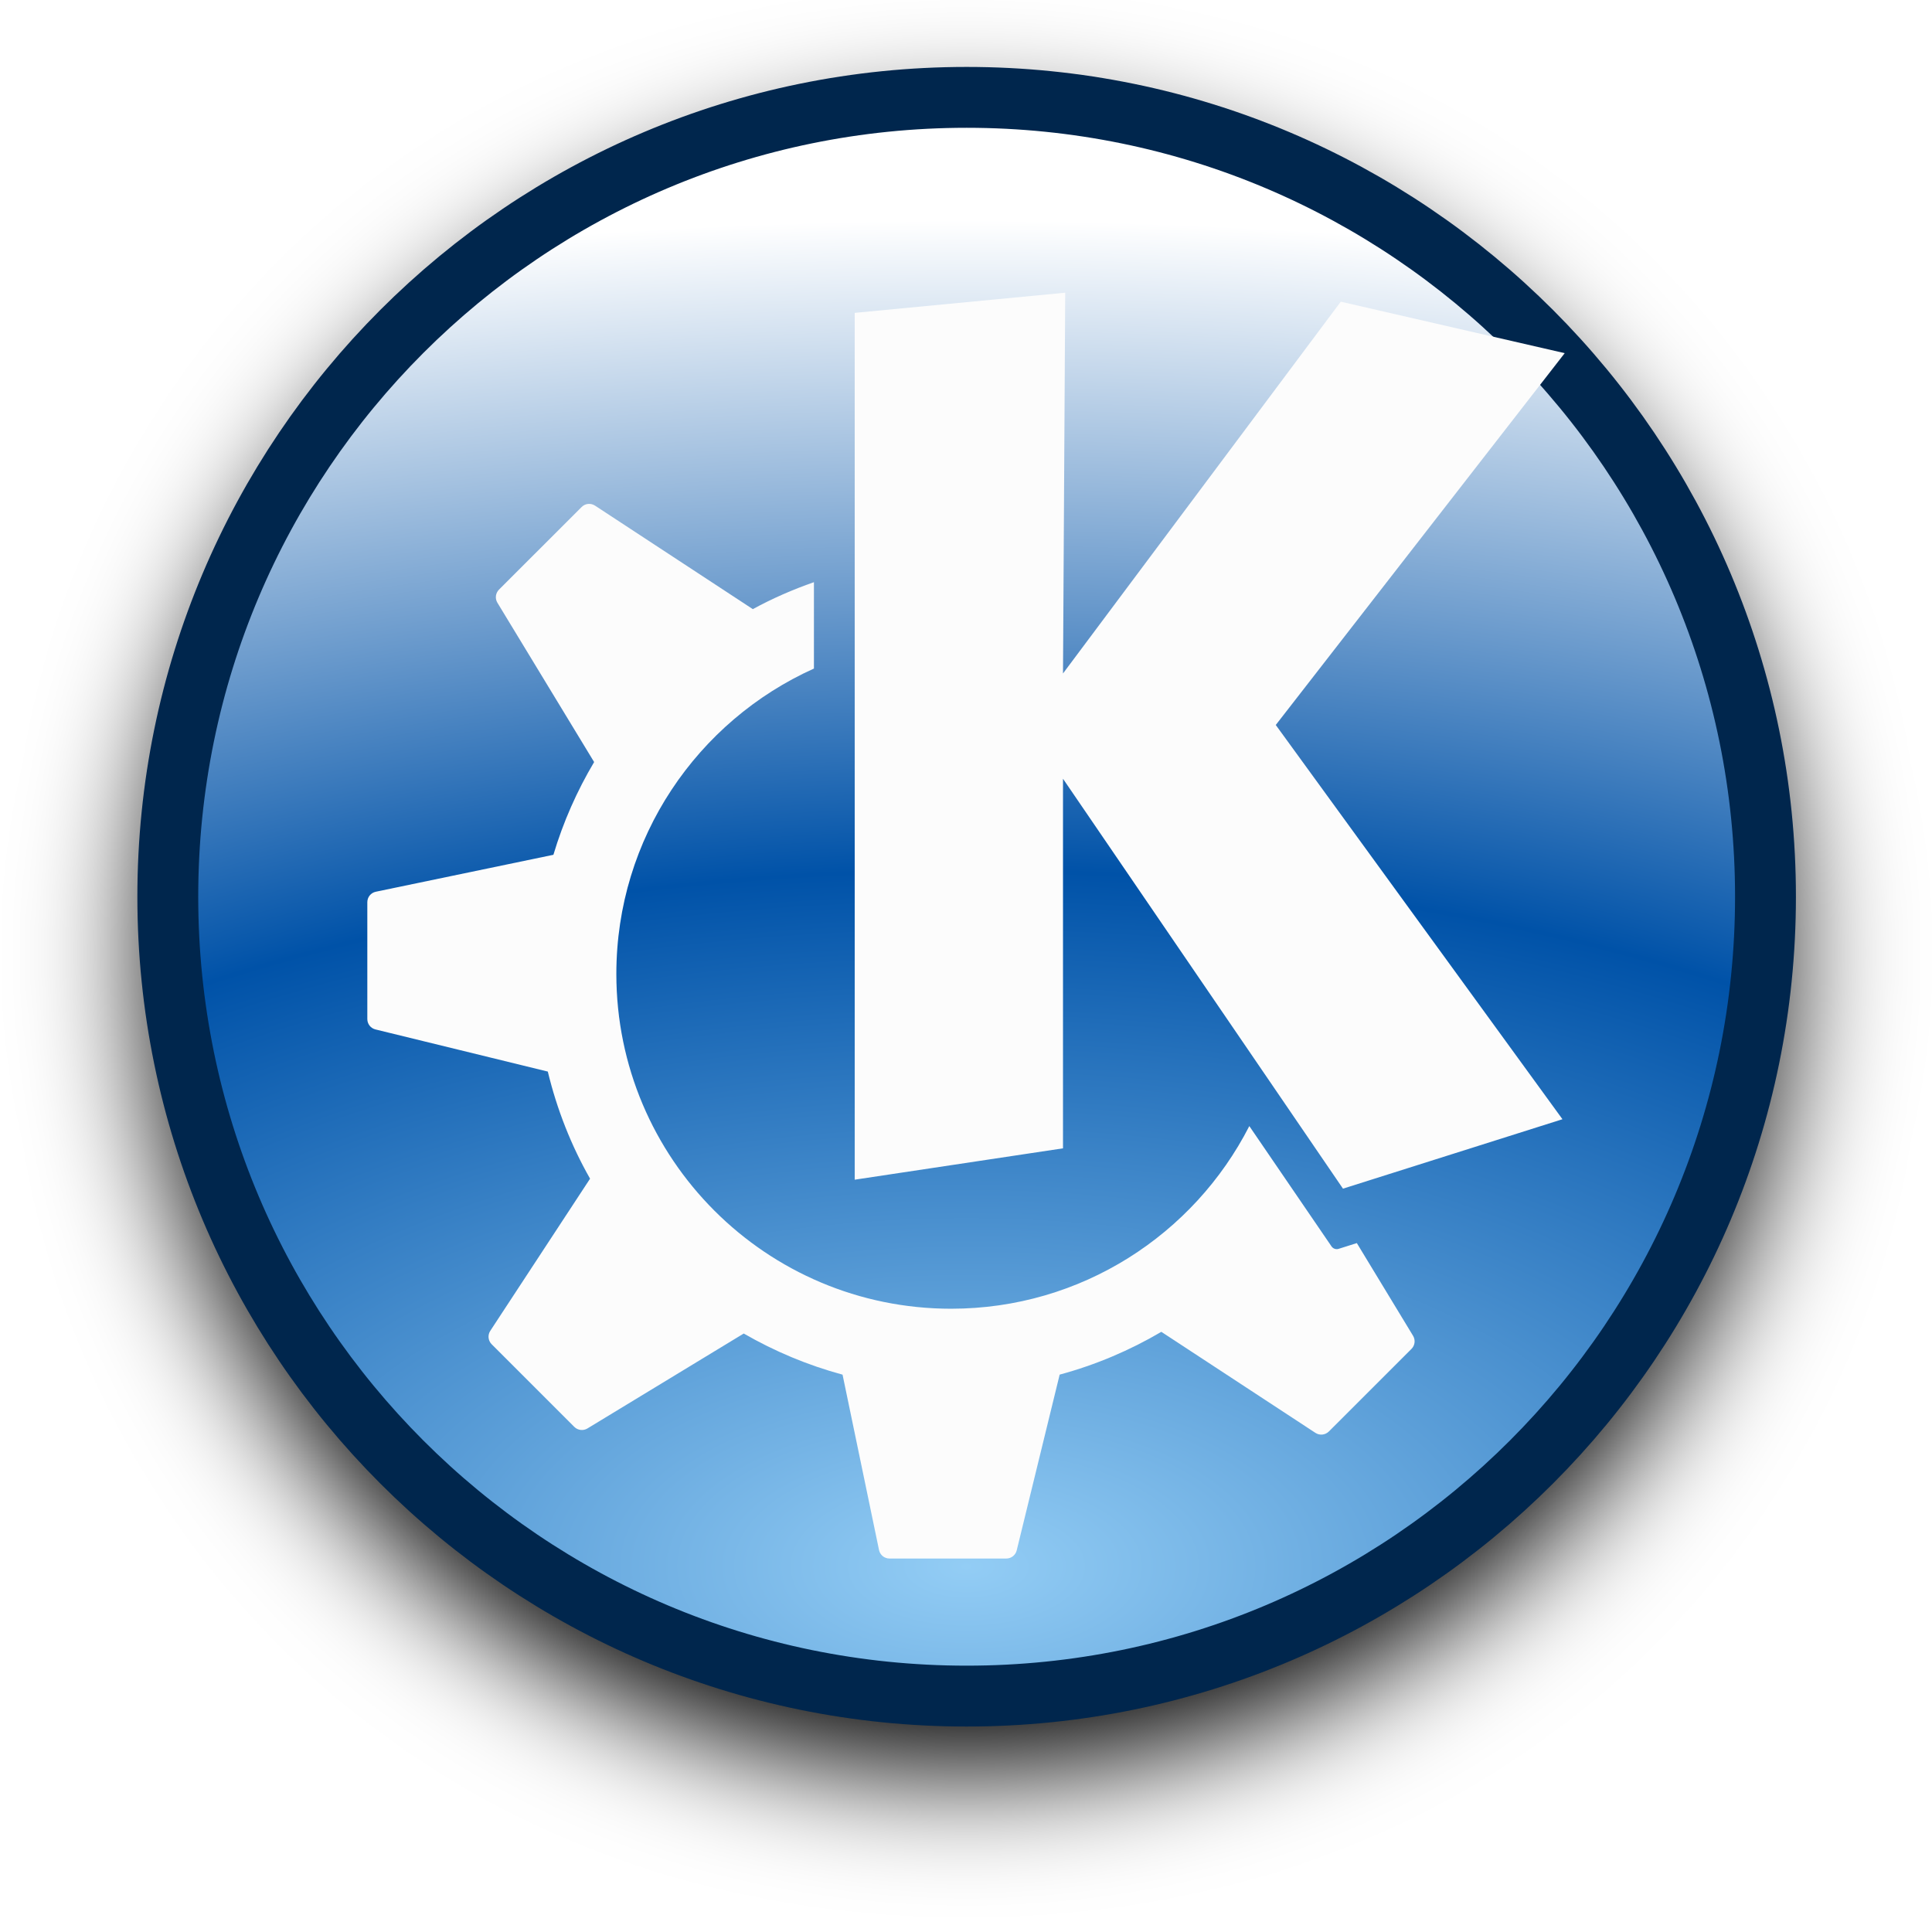
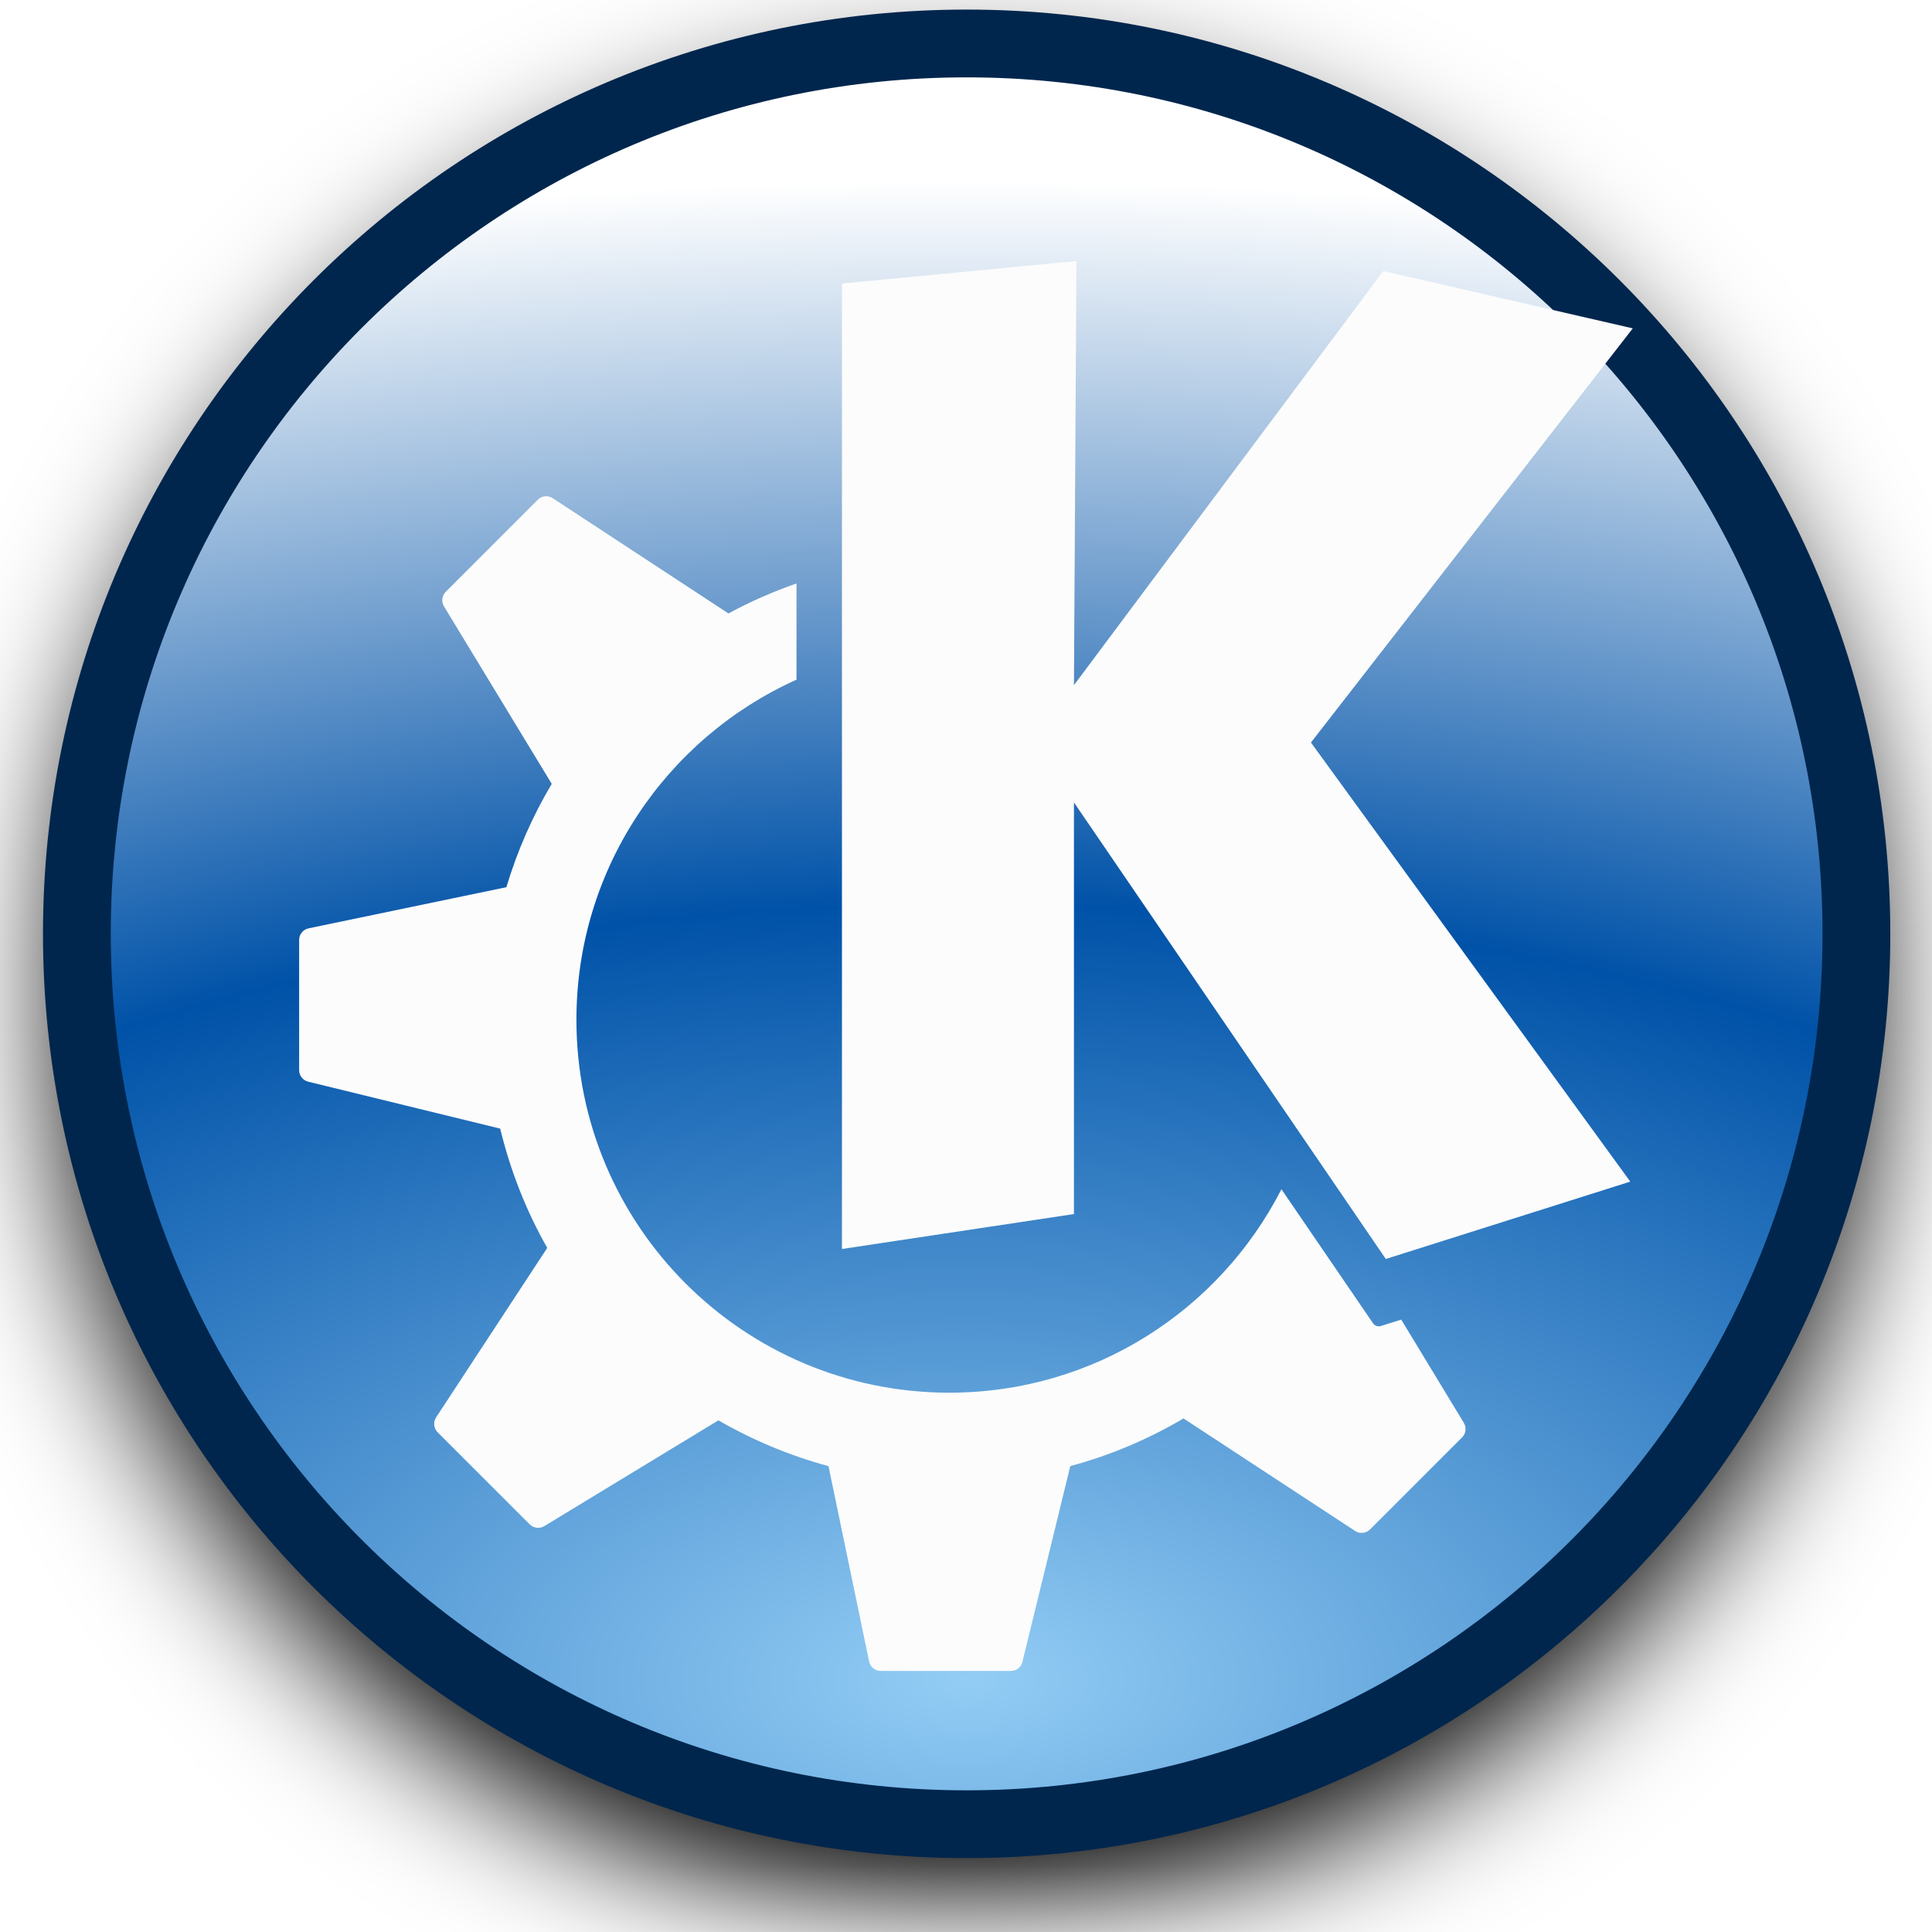
<svg xmlns="http://www.w3.org/2000/svg" xmlns:xlink="http://www.w3.org/1999/xlink" viewBox="0 0 48 48" version="1.1" id="svg2">
  <defs id="defs2">
    <linearGradient id="linearGradient2">
      <stop style="stop-color:#93cdf5;stop-opacity:1;" offset="0" id="stop2" />
      <stop style="stop-color:#0052a8;stop-opacity:1;" offset="0.5" id="stop5" />
      <stop style="stop-color:#ffffff;stop-opacity:1;" offset="0.967" id="stop3" />
    </linearGradient>
    <radialGradient xlink:href="#linearGradient2" id="radialGradient4-3" cx="24" cy="48" fx="24" fy="48" r="24" gradientUnits="userSpaceOnUse" gradientTransform="matrix(3.488712,0,0,1.569557,-59.72909,-33.53783)" />
-     <radialGradient xlink:href="#linearGradient2" id="radialGradient3" gradientUnits="userSpaceOnUse" gradientTransform="matrix(2.88695,0.00109224,-5.4529038e-4,1.44128,-45.25791,-32.19798)" cx="24" cy="49.322" fx="24" fy="49.322" r="24" />
+     <radialGradient xlink:href="#linearGradient2" id="radialGradient3" gradientUnits="userSpaceOnUse" gradientTransform="matrix(3.215534,0.00121656,-6.0735359e-4,1.605322,-53.14242,-37.47663)" cx="24" cy="49.322" fx="24" fy="49.322" r="24" />
    <filter style="color-interpolation-filters:sRGB" id="filter3" x="-0.105" y="-0.105" width="1.21" height="1.21">
      <feGaussianBlur stdDeviation="1.704" id="feGaussianBlur3" />
    </filter>
  </defs>
-   <ellipse style="font-variation-settings:normal;opacity:1;vector-effect:none;fill:#000000;fill-opacity:1;stroke:#000000;stroke-width:0.948;stroke-linecap:butt;stroke-linejoin:miter;stroke-miterlimit:4;stroke-dasharray:none;stroke-dashoffset:0;stroke-opacity:1;-inkscape-stroke:none;filter:url(#filter3);stop-color:#000000;stop-opacity:1" id="ellipse3" cx="24.016" cy="25.437" rx="21.722" ry="21.737" transform="matrix(0.9136753,0,0,0.9136753,2.073159,0.4305887)" />
-   <ellipse style="font-variation-settings:normal;opacity:1;fill:url(#radialGradient3);fill-opacity:1;stroke:#00264d;stroke-width:1.512;stroke-linecap:butt;stroke-linejoin:miter;stroke-miterlimit:4;stroke-dasharray:none;stroke-dashoffset:0;stroke-opacity:1;stop-color:#000000;stop-opacity:1" id="path3" cx="24.016" cy="22.279" rx="19.847" ry="19.86" />
-   <path d="M 26.465,7.272 21.235,7.773 V 29.309 l 5.175,-0.779 v -9.182 l 6.956,10.184 5.453,-1.725 -7.123,-9.795 7.179,-9.238 -5.564,-1.279 -6.901,9.237 z m -11.855,5.248 c -0.059,0.006 -0.116,0.032 -0.16,0.077 l -2.053,2.052 c -0.086,0.087 -0.103,0.221 -0.039,0.326 l 2.403,3.958 c -0.426,0.717 -0.768,1.489 -1.012,2.304 l -4.412,0.918 c -0.123,0.025 -0.211,0.134 -0.211,0.26 v 2.903 c 0,0.123 0.084,0.229 0.202,0.258 l 4.282,1.047 c 0.228,0.944 0.582,1.839 1.05,2.661 l -2.479,3.78 c -0.069,0.106 -0.055,0.245 0.035,0.334 l 2.052,2.052 c 0.086,0.086 0.221,0.103 0.326,0.04 l 3.884,-2.359 c 0.763,0.44 1.586,0.787 2.455,1.022 l 0.906,4.357 c 0.026,0.124 0.135,0.211 0.26,0.211 h 2.903 c 0.122,0 0.229,-0.083 0.258,-0.203 l 1.067,-4.366 c 0.897,-0.242 1.744,-0.603 2.526,-1.063 l 3.828,2.51 c 0.105,0.069 0.244,0.055 0.334,-0.034 l 2.053,-2.052 c 0.087,-0.087 0.102,-0.221 0.039,-0.326 l -1.397,-2.303 -0.452,0.143 c -0.066,0.021 -0.138,-0.004 -0.177,-0.061 0,0 -0.891,-1.305 -2.042,-2.989 -1.376,2.693 -4.176,4.538 -7.409,4.538 -4.593,0 -8.317,-3.724 -8.317,-8.318 0,-3.379 2.016,-6.285 4.909,-7.587 v -2.146 c -0.527,0.184 -1.036,0.406 -1.519,0.67 -3.54e-4,-3.22e-4 -7.09e-4,-0.001 -0.002,-0.002 l -3.918,-2.57 c -0.053,-0.034 -0.114,-0.048 -0.173,-0.042 z" fill="#fcfcfc" id="path2" style="mix-blend-mode:normal;fill:#fcfcfc;fill-opacity:1;stroke:none;stroke-width:0.523;stroke-dasharray:none;stroke-opacity:1" />
+   <ellipse style="font-variation-settings:normal;opacity:1;vector-effect:none;fill:#000000;fill-opacity:1;stroke:#000000;stroke-width:0.948;stroke-linecap:butt;stroke-linejoin:miter;stroke-miterlimit:4;stroke-dasharray:none;stroke-dashoffset:0;stroke-opacity:1;-inkscape-stroke:none;filter:url(#filter3);stop-color:#000000;stop-opacity:1" id="ellipse3" cx="24.016" cy="25.437" rx="21.722" ry="21.737" transform="matrix(1.017667,0,0,1.017667,-0.4242832,-1.134382)" />
+   <ellipse style="font-variation-settings:normal;opacity:1;fill:url(#radialGradient3);fill-opacity:1;stroke:#00264d;stroke-width:1.684;stroke-linecap:butt;stroke-linejoin:miter;stroke-miterlimit:4;stroke-dasharray:none;stroke-dashoffset:0;stroke-opacity:1;stop-color:#000000;stop-opacity:1" id="path3" cx="24.016" cy="23.201" rx="22.106" ry="22.121" />
+   <path d="M 26.744,6.486 20.918,7.044 V 31.031 l 5.764,-0.868 v -10.227 l 7.748,11.343 6.074,-1.922 L 32.57,18.448 40.566,8.158 34.368,6.733 26.682,17.022 Z M 13.539,12.331 c -0.066,0.007 -0.129,0.036 -0.179,0.086 l -2.286,2.286 c -0.096,0.096 -0.114,0.246 -0.043,0.363 l 2.677,4.409 c -0.475,0.798 -0.855,1.659 -1.127,2.567 l -4.914,1.022 c -0.137,0.028 -0.235,0.149 -0.235,0.29 v 3.233 c 0,0.137 0.094,0.255 0.225,0.287 l 4.77,1.166 c 0.254,1.051 0.649,2.048 1.169,2.964 l -2.761,4.21 c -0.077,0.118 -0.061,0.273 0.039,0.372 l 2.286,2.286 c 0.096,0.096 0.246,0.115 0.363,0.044 l 4.326,-2.628 c 0.85,0.49 1.766,0.876 2.735,1.138 l 1.009,4.853 c 0.028,0.138 0.15,0.235 0.289,0.235 h 3.233 c 0.136,0 0.255,-0.093 0.287,-0.226 l 1.189,-4.863 c 0.999,-0.269 1.943,-0.671 2.813,-1.184 l 4.263,2.795 c 0.117,0.077 0.272,0.062 0.372,-0.038 l 2.286,-2.286 c 0.097,-0.097 0.114,-0.246 0.043,-0.363 L 34.813,32.785 34.309,32.944 c -0.073,0.023 -0.153,-0.004 -0.197,-0.068 0,0 -0.993,-1.453 -2.275,-3.33 -1.533,3 -4.651,5.055 -8.252,5.055 -5.116,0 -9.264,-4.148 -9.264,-9.264 0,-3.764 2.245,-7.001 5.468,-8.451 v -2.39 c -0.587,0.205 -1.154,0.453 -1.692,0.746 -3.94e-4,-3.59e-4 -7.89e-4,-0.001 -0.002,-0.003 L 13.732,12.377 c -0.059,-0.038 -0.127,-0.054 -0.193,-0.047 z" fill="#fcfcfc" id="path2" style="mix-blend-mode:normal;fill:#fcfcfc;fill-opacity:1;stroke:none;stroke-width:0.583;stroke-dasharray:none;stroke-opacity:1" />
</svg>
